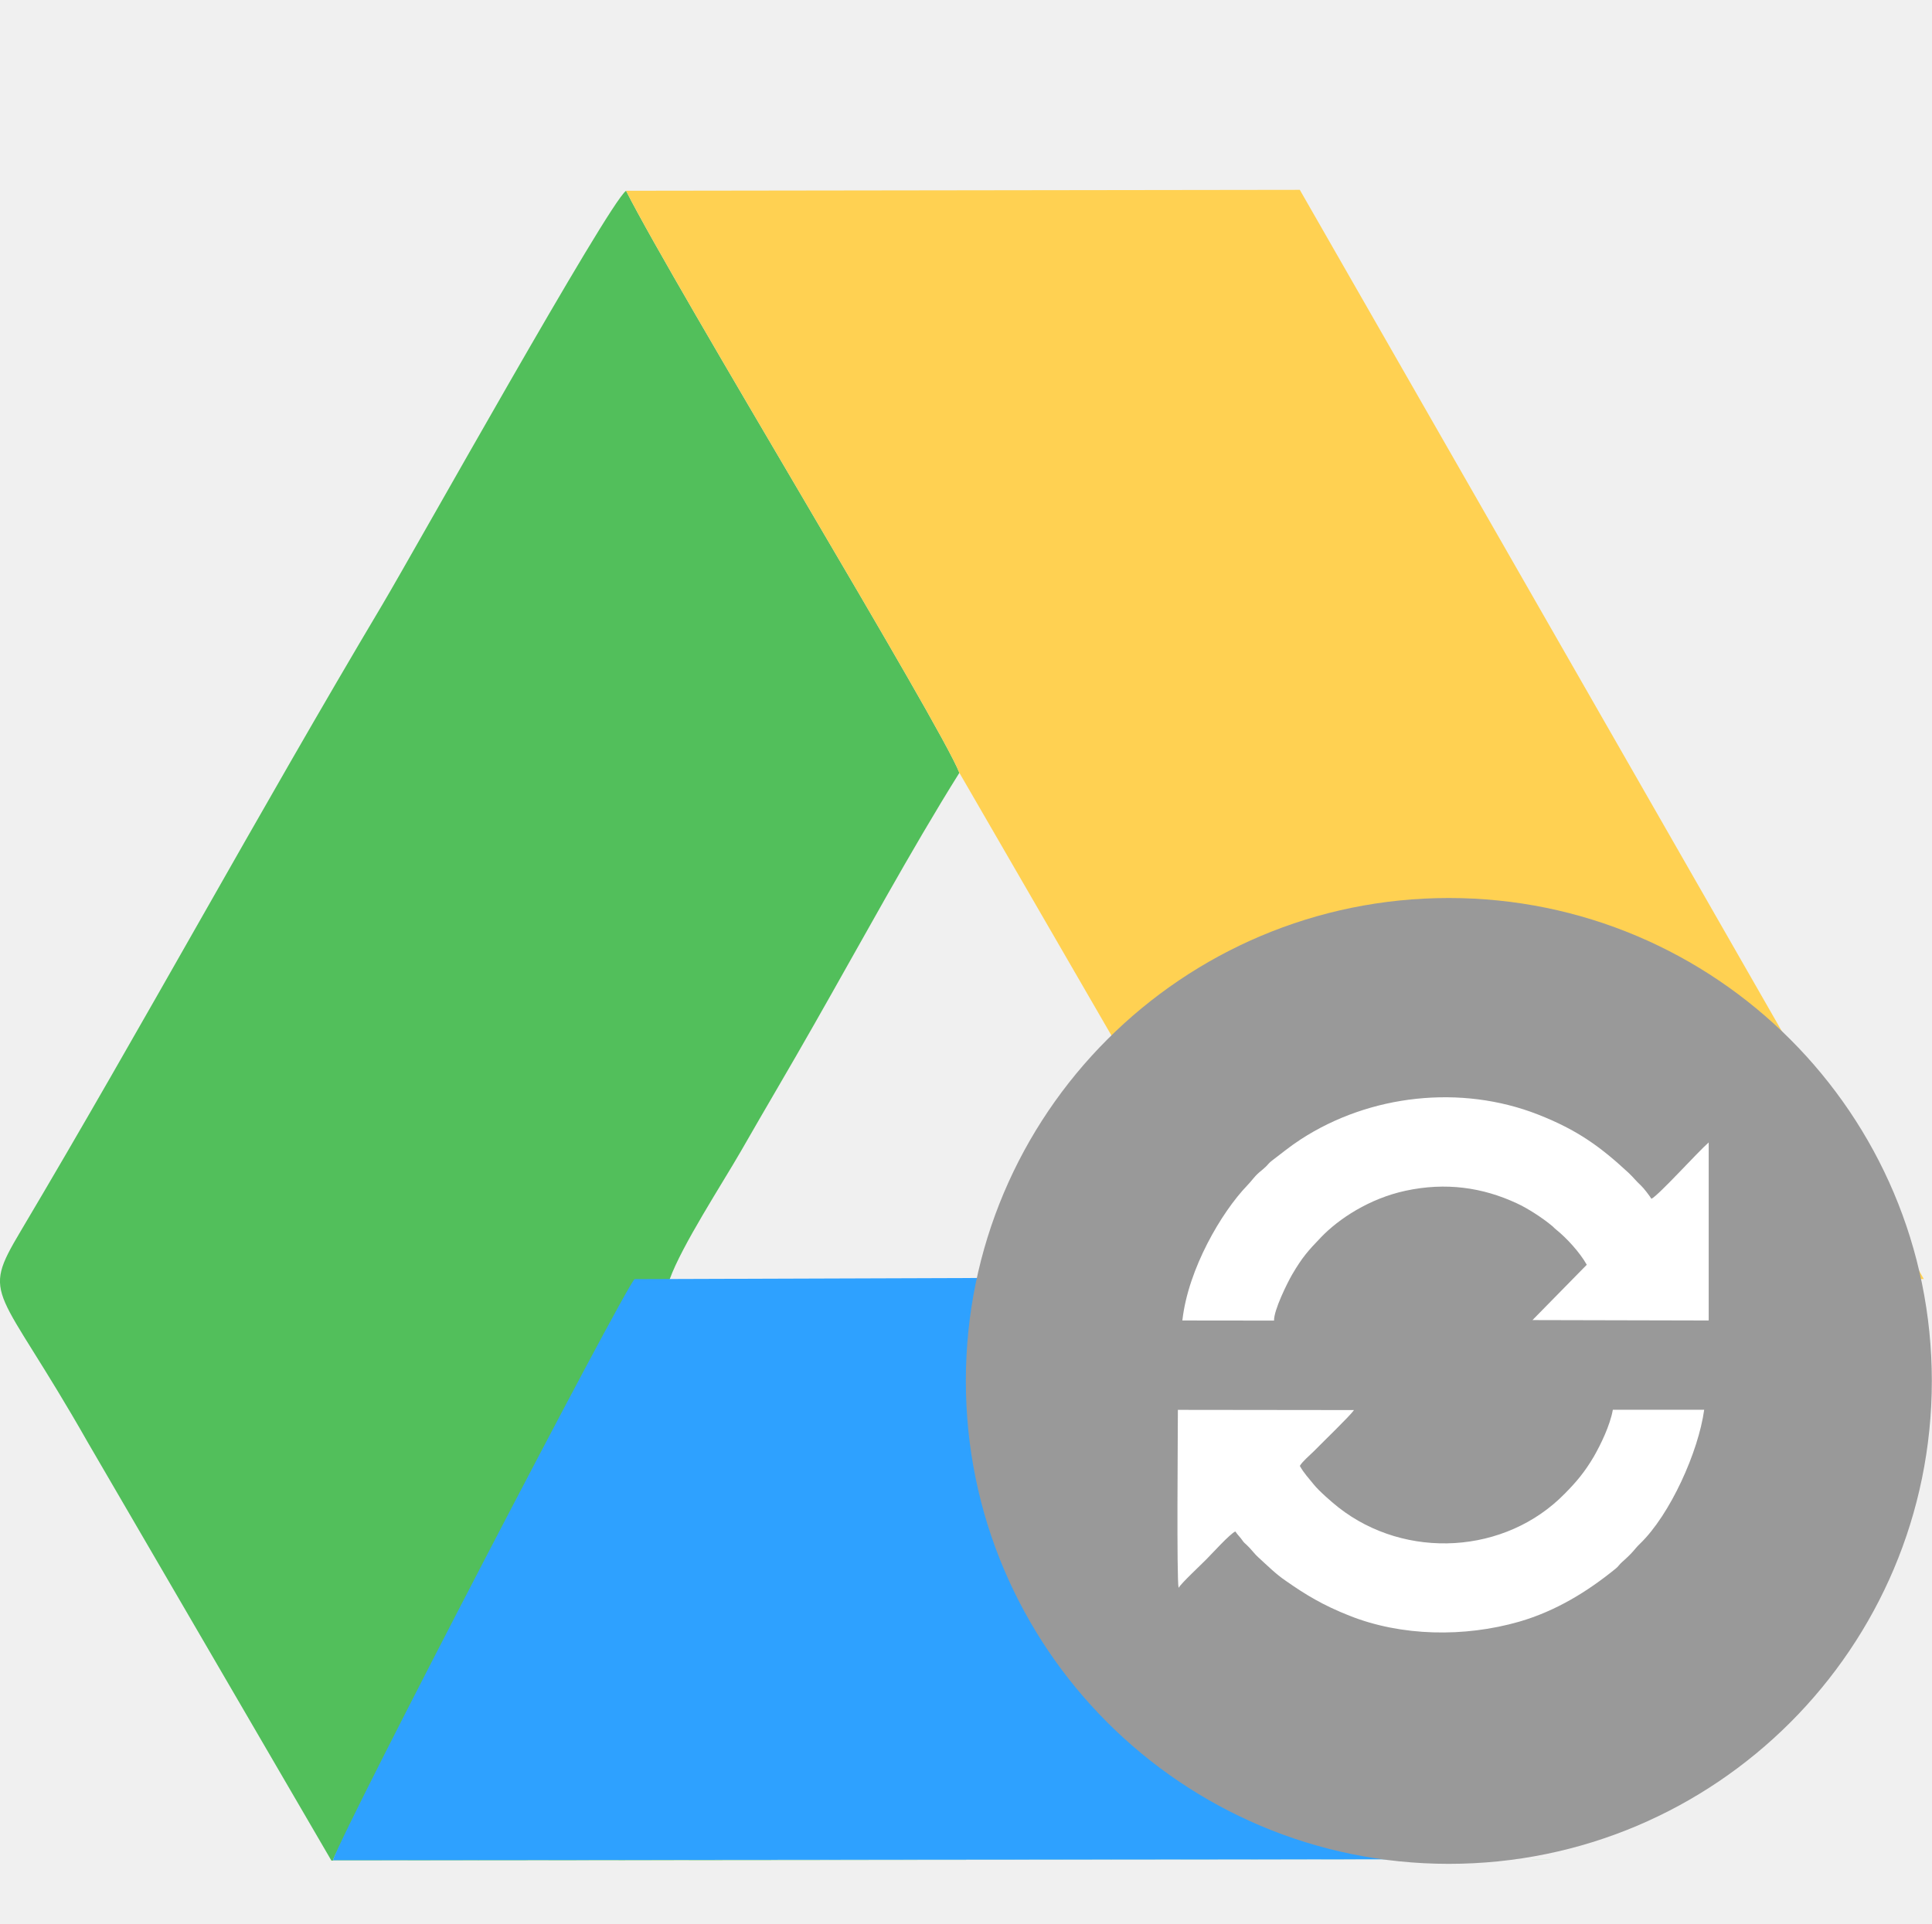
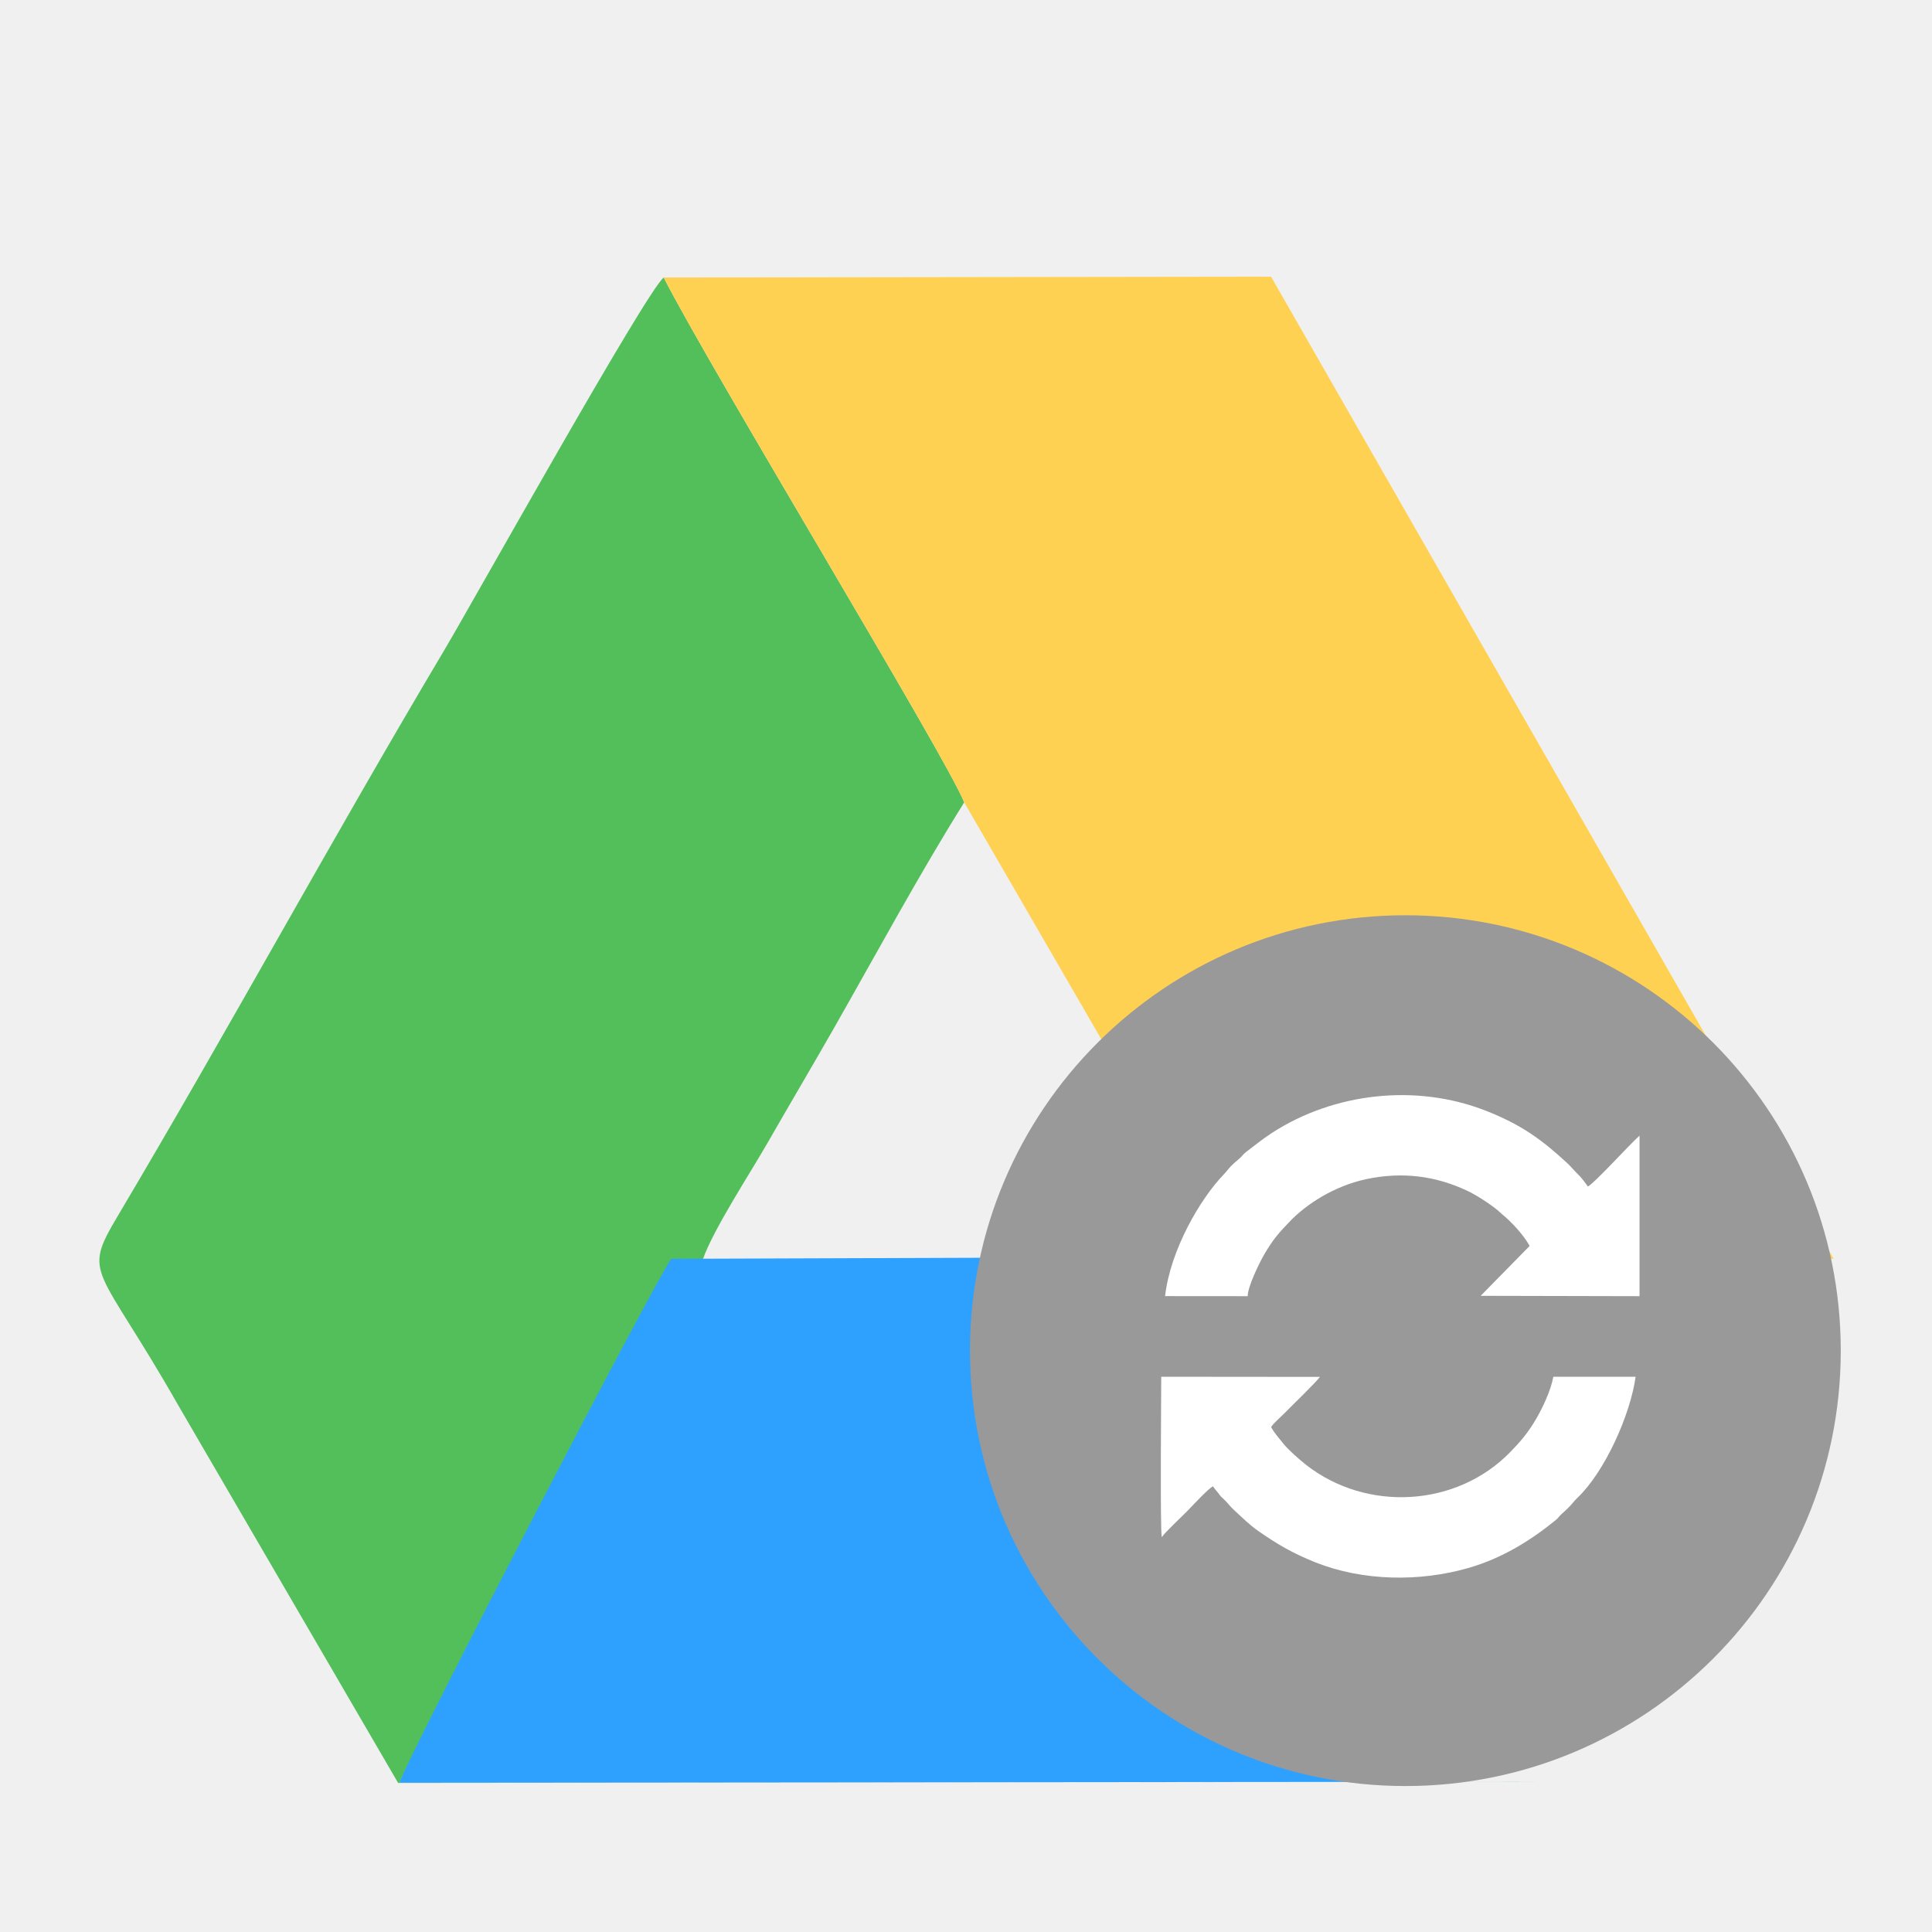
- <svg xmlns="http://www.w3.org/2000/svg" xml:space="preserve" width="1.871mm" height="1.863mm" version="1.1" style="shape-rendering:geometricPrecision; text-rendering:geometricPrecision; image-rendering:optimizeQuality; fill-rule:evenodd; clip-rule:evenodd" viewBox="0 0 188.23 187.44">
+ <svg xmlns="http://www.w3.org/2000/svg" xml:space="preserve" width="2.709mm" height="2.709mm" version="1.1" style="shape-rendering:geometricPrecision; text-rendering:geometricPrecision; image-rendering:optimizeQuality; fill-rule:evenodd; clip-rule:evenodd" viewBox="0 0 270.94 270.95">
  <defs>
    <style type="text/css">
   
    .fil0 {fill:none}
    .fil2 {fill:#2EA1FF}
    .fil1 {fill:#52BF5B}
    .fil4 {fill:#999999}
    .fil3 {fill:#FFD152}
    .fil5 {fill:white}
   
  </style>
  </defs>
  <g id="Camada_x0020_1">
-     <rect class="fil0" x="-0" y="0" width="187.43" height="187.44" />
-     <path class="fil1" d="M155.14 181.18l-122.71 0.09c1.49,-3.71 31.59,-55.52 32.82,-56.62 1.17,-3.26 5.1,-9.28 6.97,-12.53 2.46,-4.3 4.69,-8.04 7.1,-12.29 4.55,-7.98 9.42,-16.97 14.15,-24.52 -1.85,-4.75 -27.58,-47.06 -32.48,-56.72 -1.82,1.38 -20.62,35.07 -23.7,40.26 -12.16,20.43 -23.33,41 -35.31,61.17 -3.92,6.6 -2.21,5.08 6.58,20.56l23.72 40.73 122.86 -0.13z" />
-     <path class="fil2" d="M142.36 181.18l28.93 -56.54 -58.69 -0.16 -50.78 0.17c-1.1,1.11 -28.07,52.91 -29.39,56.62l109.93 -0.09z" />
-     <path class="fil3" d="M93.47 75.31l28.46 49.17 65.51 0.16 -60.8 -106.14 -65.65 0.09c4.9,9.66 30.63,51.98 32.48,56.72z" />
-     <circle class="fil4" cx="141.16" cy="134.57" r="47.06" />
-     <path class="fil5" d="M126.65 142.84c0.25,-0.43 0.95,-1.01 1.36,-1.42 0.85,-0.87 3.53,-3.45 3.91,-4.01l-17.16 -0.02c0,2.08 -0.13,16.59 0.07,17.34 0.3,-0.49 2.15,-2.21 2.71,-2.78 0.52,-0.52 2.32,-2.51 2.82,-2.71 0.2,0.29 0.29,0.37 0.53,0.66 0.27,0.34 0.16,0.29 0.56,0.64 0.43,0.39 0.71,0.83 1.19,1.26 0.89,0.81 1.65,1.58 2.62,2.24 1.97,1.38 3.62,2.38 6.22,3.41 5.05,2.01 11.19,2.12 16.54,0.58 3.58,-1.04 6.66,-2.94 9.41,-5.18 0.24,-0.19 0.34,-0.39 0.59,-0.61 1.27,-1.13 1.12,-1.18 1.76,-1.8 2.95,-2.84 5.7,-8.97 6.26,-13.06l-8.9 0c-0.27,1.52 -1.17,3.37 -1.85,4.56 -0.9,1.53 -1.75,2.52 -2.81,3.59 -5.79,5.95 -15.52,6.5 -22.07,1.37 -0.67,-0.53 -1.91,-1.61 -2.42,-2.25 -0.49,-0.62 -0.93,-1.05 -1.36,-1.82z" />
-     <path class="fil5" d="M115.19 128.68l8.94 0.01c-0.03,-1.02 1.31,-3.71 1.77,-4.5 0.98,-1.67 1.55,-2.31 2.79,-3.6 1.75,-1.83 4.73,-3.79 8.24,-4.55 3.93,-0.85 7.52,-0.33 10.85,1.22 1.05,0.48 2.5,1.42 3.4,2.17 0.18,0.14 0.24,0.24 0.42,0.38 1.06,0.85 2.34,2.26 3,3.44l-5.29 5.39 17.17 0.04 0 -17.35c-1.02,0.88 -4.9,5.18 -5.58,5.49 -0.21,-0.33 -0.74,-1.03 -1.02,-1.29 -0.5,-0.46 -0.73,-0.79 -1.21,-1.24 -2.74,-2.54 -4.97,-4.17 -8.82,-5.68 -7.5,-2.94 -16.38,-1.96 -23.12,2.42 -1.09,0.71 -1.84,1.35 -2.8,2.07 -0.3,0.22 -0.34,0.34 -0.61,0.6 -0.22,0.21 -0.41,0.36 -0.65,0.56 -0.54,0.48 -0.69,0.79 -1.17,1.28 -2.47,2.57 -5.73,8.08 -6.3,13.11z" />
-     <rect class="fil0" x="95.26" y="132.53" width="92.97" height="49.1" />
+     <rect class="fil0" x="-0" y="0" width="270.94" height="270.95" />
+     <path class="fil1" d="M215.24 249.89l-159.22 0.13c1.93,-4.82 40.98,-72.04 42.57,-73.48 1.51,-4.23 6.63,-12.04 9.05,-16.26 3.19,-5.57 6.08,-10.43 9.22,-15.93 5.9,-10.36 12.22,-22.03 18.36,-31.82 -2.41,-6.17 -35.79,-61.07 -42.14,-73.61 -2.38,1.79 -26.76,45.5 -30.76,52.23 -15.77,26.51 -30.26,53.19 -45.81,79.38 -5.08,8.56 -2.87,6.59 8.55,26.67l30.77 52.85 159.41 -0.17z" />
+     <path class="fil2" d="M198.64 249.89l37.54 -73.36 -76.15 -0.22 -65.88 0.23c-1.43,1.44 -36.41,68.66 -38.14,73.48l142.63 -0.13z" />
+     <path class="fil3" d="M135.22 112.53l36.92 63.78 85 0.22 -78.89 -137.73 -85.18 0.12c6.35,12.53 39.73,67.43 42.14,73.61z" />
+     <circle class="fil4" cx="197.09" cy="189.42" r="61.06" />
+     <path class="fil5" d="M178.26 200.14c0.33,-0.55 1.23,-1.3 1.77,-1.84 1.09,-1.12 4.58,-4.48 5.07,-5.2l-22.25 -0.02c0,2.7 -0.17,21.53 0.08,22.5 0.4,-0.64 2.8,-2.88 3.52,-3.61 0.67,-0.68 3.02,-3.25 3.66,-3.52 0.25,0.39 0.37,0.49 0.68,0.87 0.36,0.44 0.22,0.38 0.74,0.84 0.56,0.51 0.92,1.06 1.54,1.62 1.14,1.05 2.14,2.06 3.39,2.93 2.56,1.78 4.7,3.08 8.06,4.42 6.57,2.6 14.53,2.76 21.47,0.75 4.65,-1.35 8.65,-3.81 12.21,-6.72 0.31,-0.25 0.44,-0.51 0.77,-0.8 1.64,-1.46 1.45,-1.53 2.28,-2.33 3.84,-3.68 7.39,-11.63 8.13,-16.95l-11.54 0c-0.36,1.97 -1.52,4.38 -2.41,5.91 -1.16,1.99 -2.28,3.27 -3.64,4.66 -7.51,7.72 -20.13,8.44 -28.63,1.78 -0.88,-0.69 -2.48,-2.09 -3.14,-2.92 -0.64,-0.82 -1.2,-1.37 -1.76,-2.37z" />
+     <path class="fil5" d="M163.39 181.77l11.59 0.01c-0.03,-1.31 1.7,-4.81 2.3,-5.83 1.27,-2.17 2.02,-3 3.63,-4.68 2.27,-2.36 6.13,-4.92 10.68,-5.9 5.11,-1.09 9.75,-0.43 14.08,1.58 1.36,0.63 3.23,1.85 4.41,2.82 0.23,0.19 0.31,0.31 0.55,0.5 1.37,1.1 3.04,2.94 3.89,4.46l-6.87 7 22.28 0.05 0 -22.51c-1.32,1.14 -6.37,6.73 -7.25,7.13 -0.28,-0.42 -0.97,-1.33 -1.33,-1.66 -0.64,-0.61 -0.94,-1.04 -1.55,-1.61 -3.56,-3.29 -6.45,-5.41 -11.44,-7.36 -9.73,-3.82 -21.26,-2.55 -30.01,3.13 -1.41,0.92 -2.38,1.75 -3.63,2.68 -0.39,0.3 -0.44,0.46 -0.79,0.79 -0.29,0.28 -0.54,0.47 -0.85,0.74 -0.71,0.62 -0.91,1.02 -1.51,1.65 -3.21,3.33 -7.43,10.48 -8.18,17.01z" />
+     <rect class="fil0" x="137.53" y="186.77" width="120.63" height="63.71" />
  </g>
</svg>
